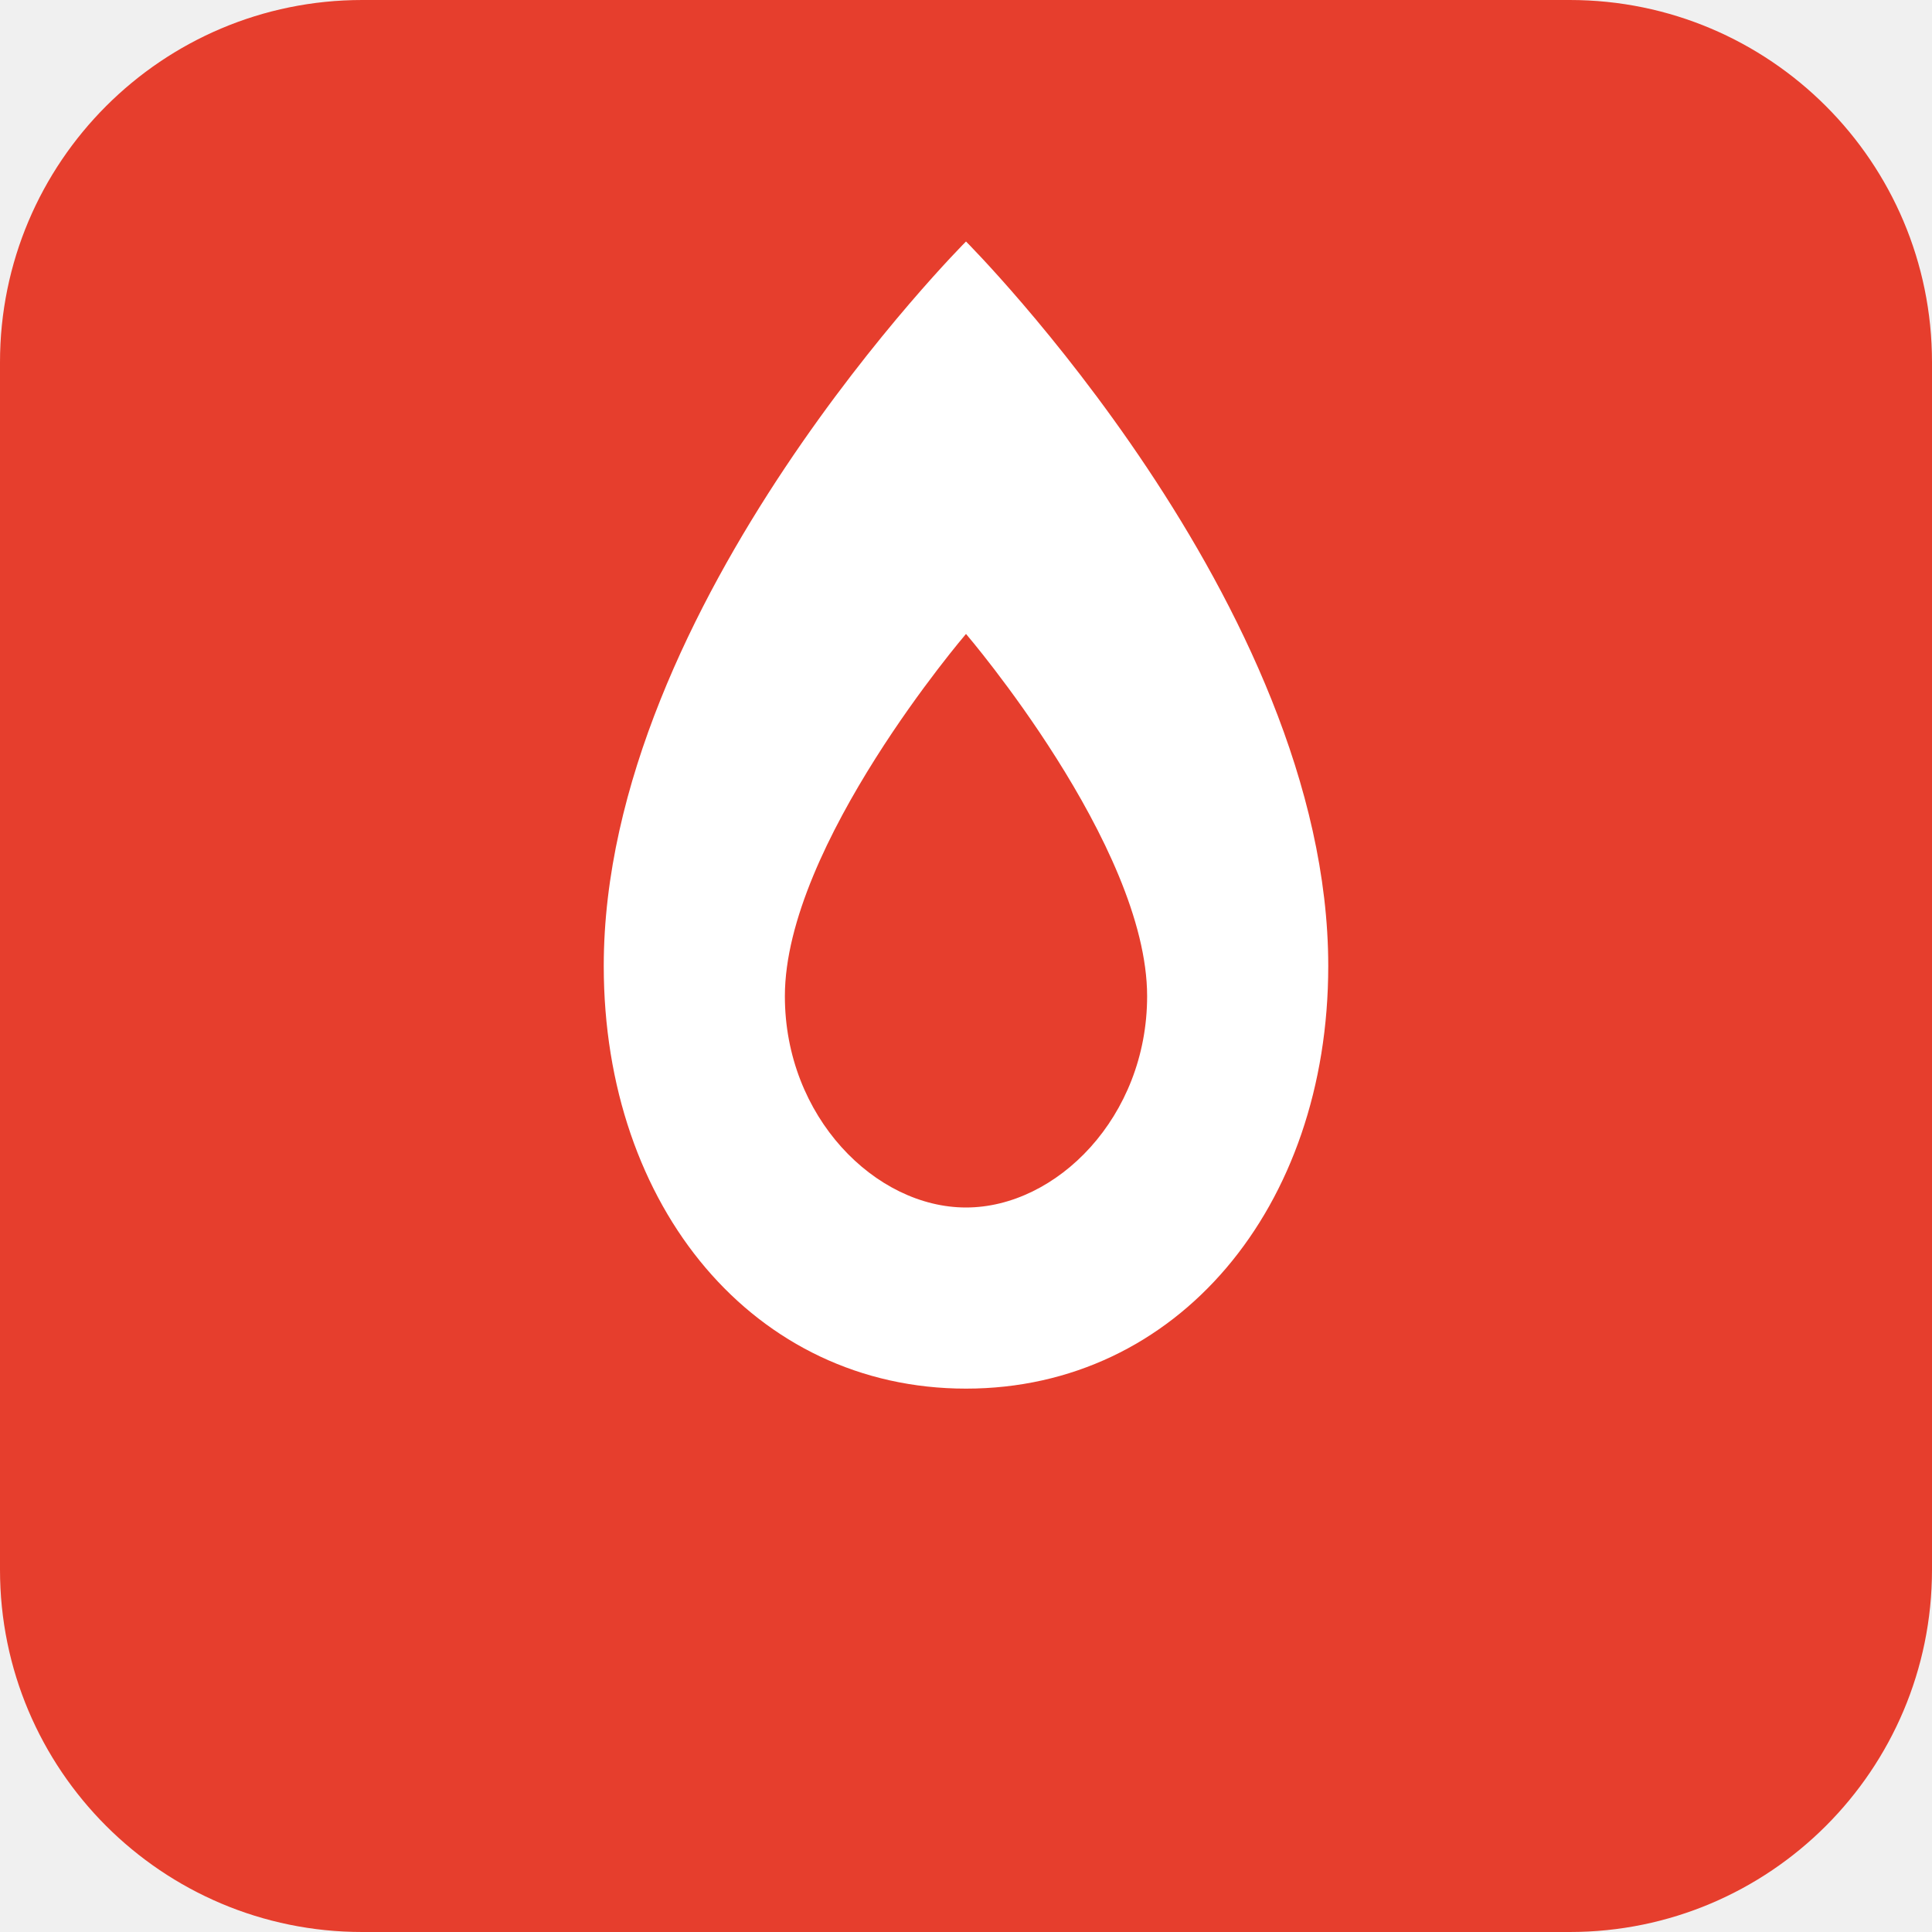
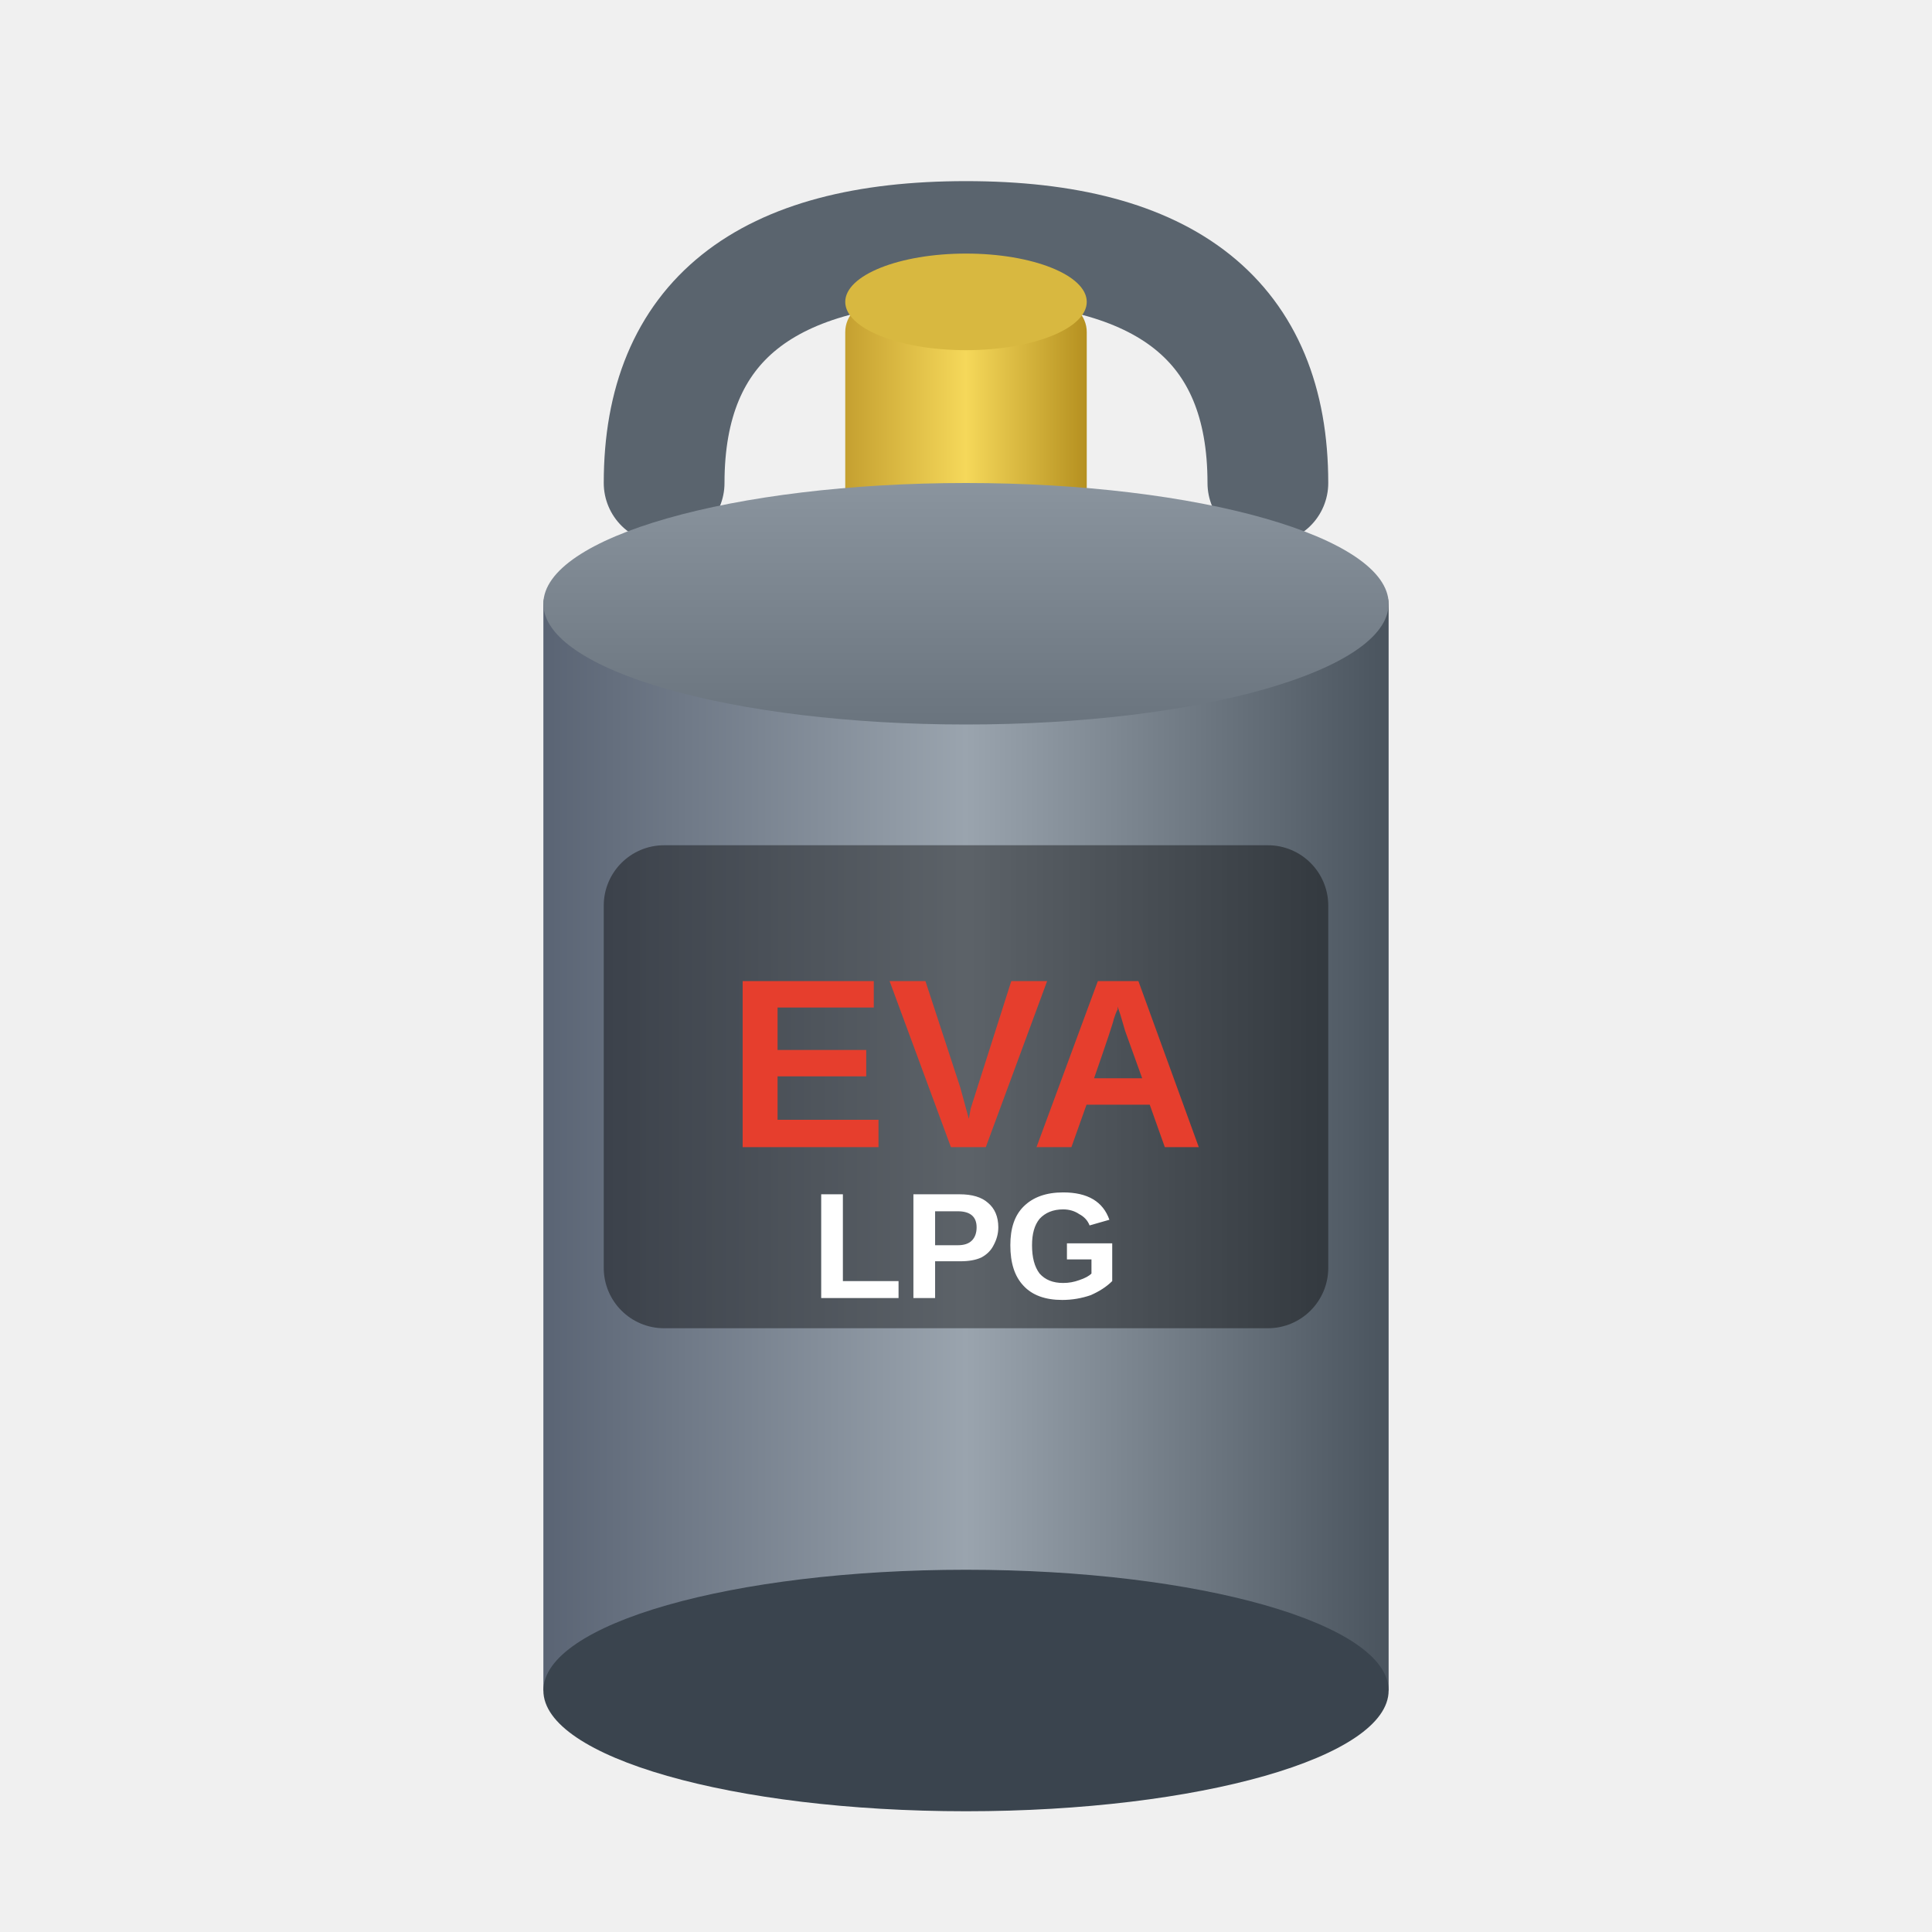
- <svg xmlns="http://www.w3.org/2000/svg" viewBox="0 0 32 32">
-   <rect width="32" height="32" rx="6" fill="#E63E2D" />
-   <path d="M16 4c0 0-6 6-6 12 0 4 2.5 7 6 7s6-3 6-7c0-6-6-12-6-12zm0 16c-1.5 0-3-1.5-3-3.5 0-2.5 3-6 3-6s3 3.5 3 6c0 2-1.5 3.5-3 3.5z" fill="white" />
+ <svg xmlns="http://www.w3.org/2000/svg" viewBox="0 0 32 32" fill="none">
+   <defs>
+     <linearGradient id="cyl" x1="0%" y1="0%" x2="100%" y2="0%">
+       <stop offset="0%" stop-color="#5a6474" />
+       <stop offset="50%" stop-color="#9aa4ae" />
+       <stop offset="100%" stop-color="#4a545e" />
+     </linearGradient>
+     <linearGradient id="dome" x1="0%" y1="100%" x2="0%" y2="0%">
+       <stop offset="0%" stop-color="#6a747e" />
+       <stop offset="100%" stop-color="#8a949e" />
+     </linearGradient>
+     <linearGradient id="valve" x1="0%" y1="0%" x2="100%" y2="0%">
+       <stop offset="0%" stop-color="#c5a030" />
+       <stop offset="50%" stop-color="#f5d85a" />
+       <stop offset="100%" stop-color="#b59020" />
+     </linearGradient>
+   </defs>
+   <path d="M11 8 Q11 4 16 4 Q21 4 21 8" stroke="#5a646e" stroke-width="2" fill="none" stroke-linecap="round" />
+   <rect x="14" y="5" width="4" height="4" rx="0.5" fill="url(#valve)" />
+   <ellipse cx="16" cy="5" rx="2" ry="0.8" fill="#d8b840" />
+   <ellipse cx="16" cy="10" rx="7" ry="1.5" fill="#5a646e" />
+   <rect x="9" y="10" width="14" height="18" fill="url(#cyl)" />
+   <ellipse cx="16" cy="10" rx="7" ry="2" fill="url(#dome)" />
+   <ellipse cx="16" cy="28" rx="7" ry="2" fill="#3a444e" />
+   <rect x="10" y="14" width="12" height="8" fill="rgba(0,0,0,0.4)" rx="1" />
+   <text x="16" y="19" text-anchor="middle" fill="#E63E2D" font-size="4" font-weight="bold" font-family="Arial, sans-serif">EVA</text>
+   <text x="16" y="21.5" text-anchor="middle" fill="#ffffff" font-size="2.5" font-weight="bold" font-family="Arial, sans-serif">LPG</text>
</svg>
